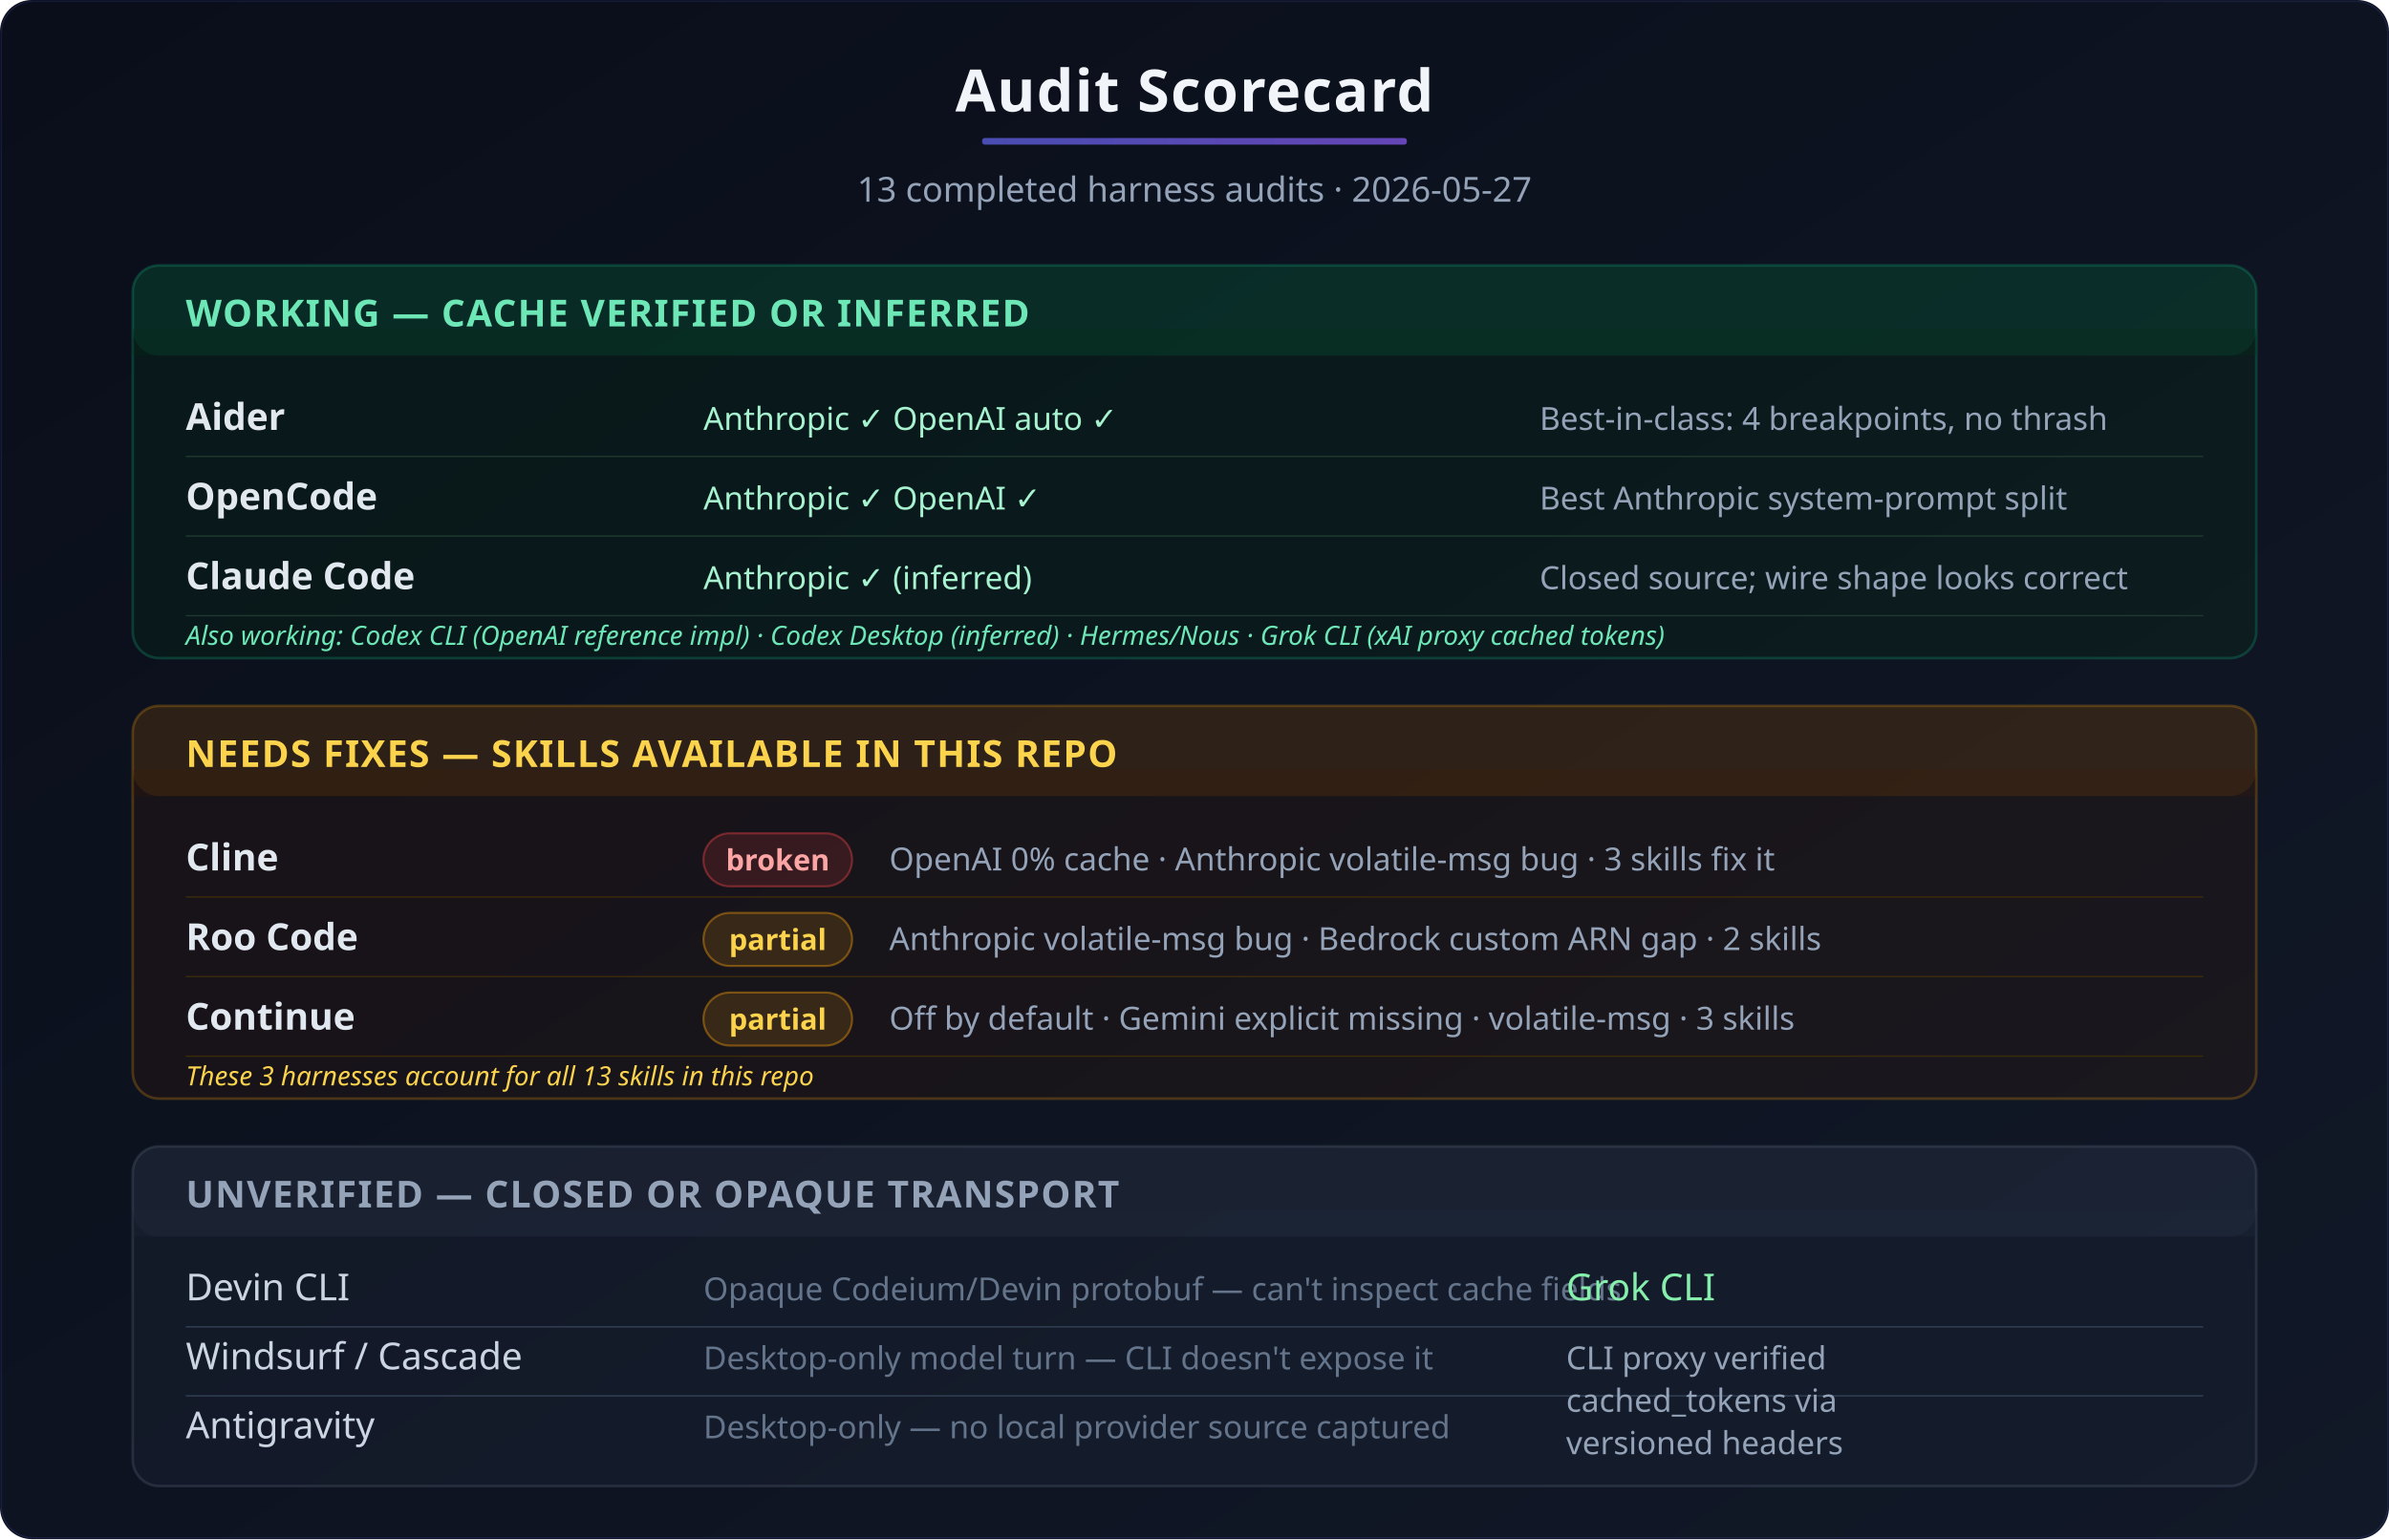
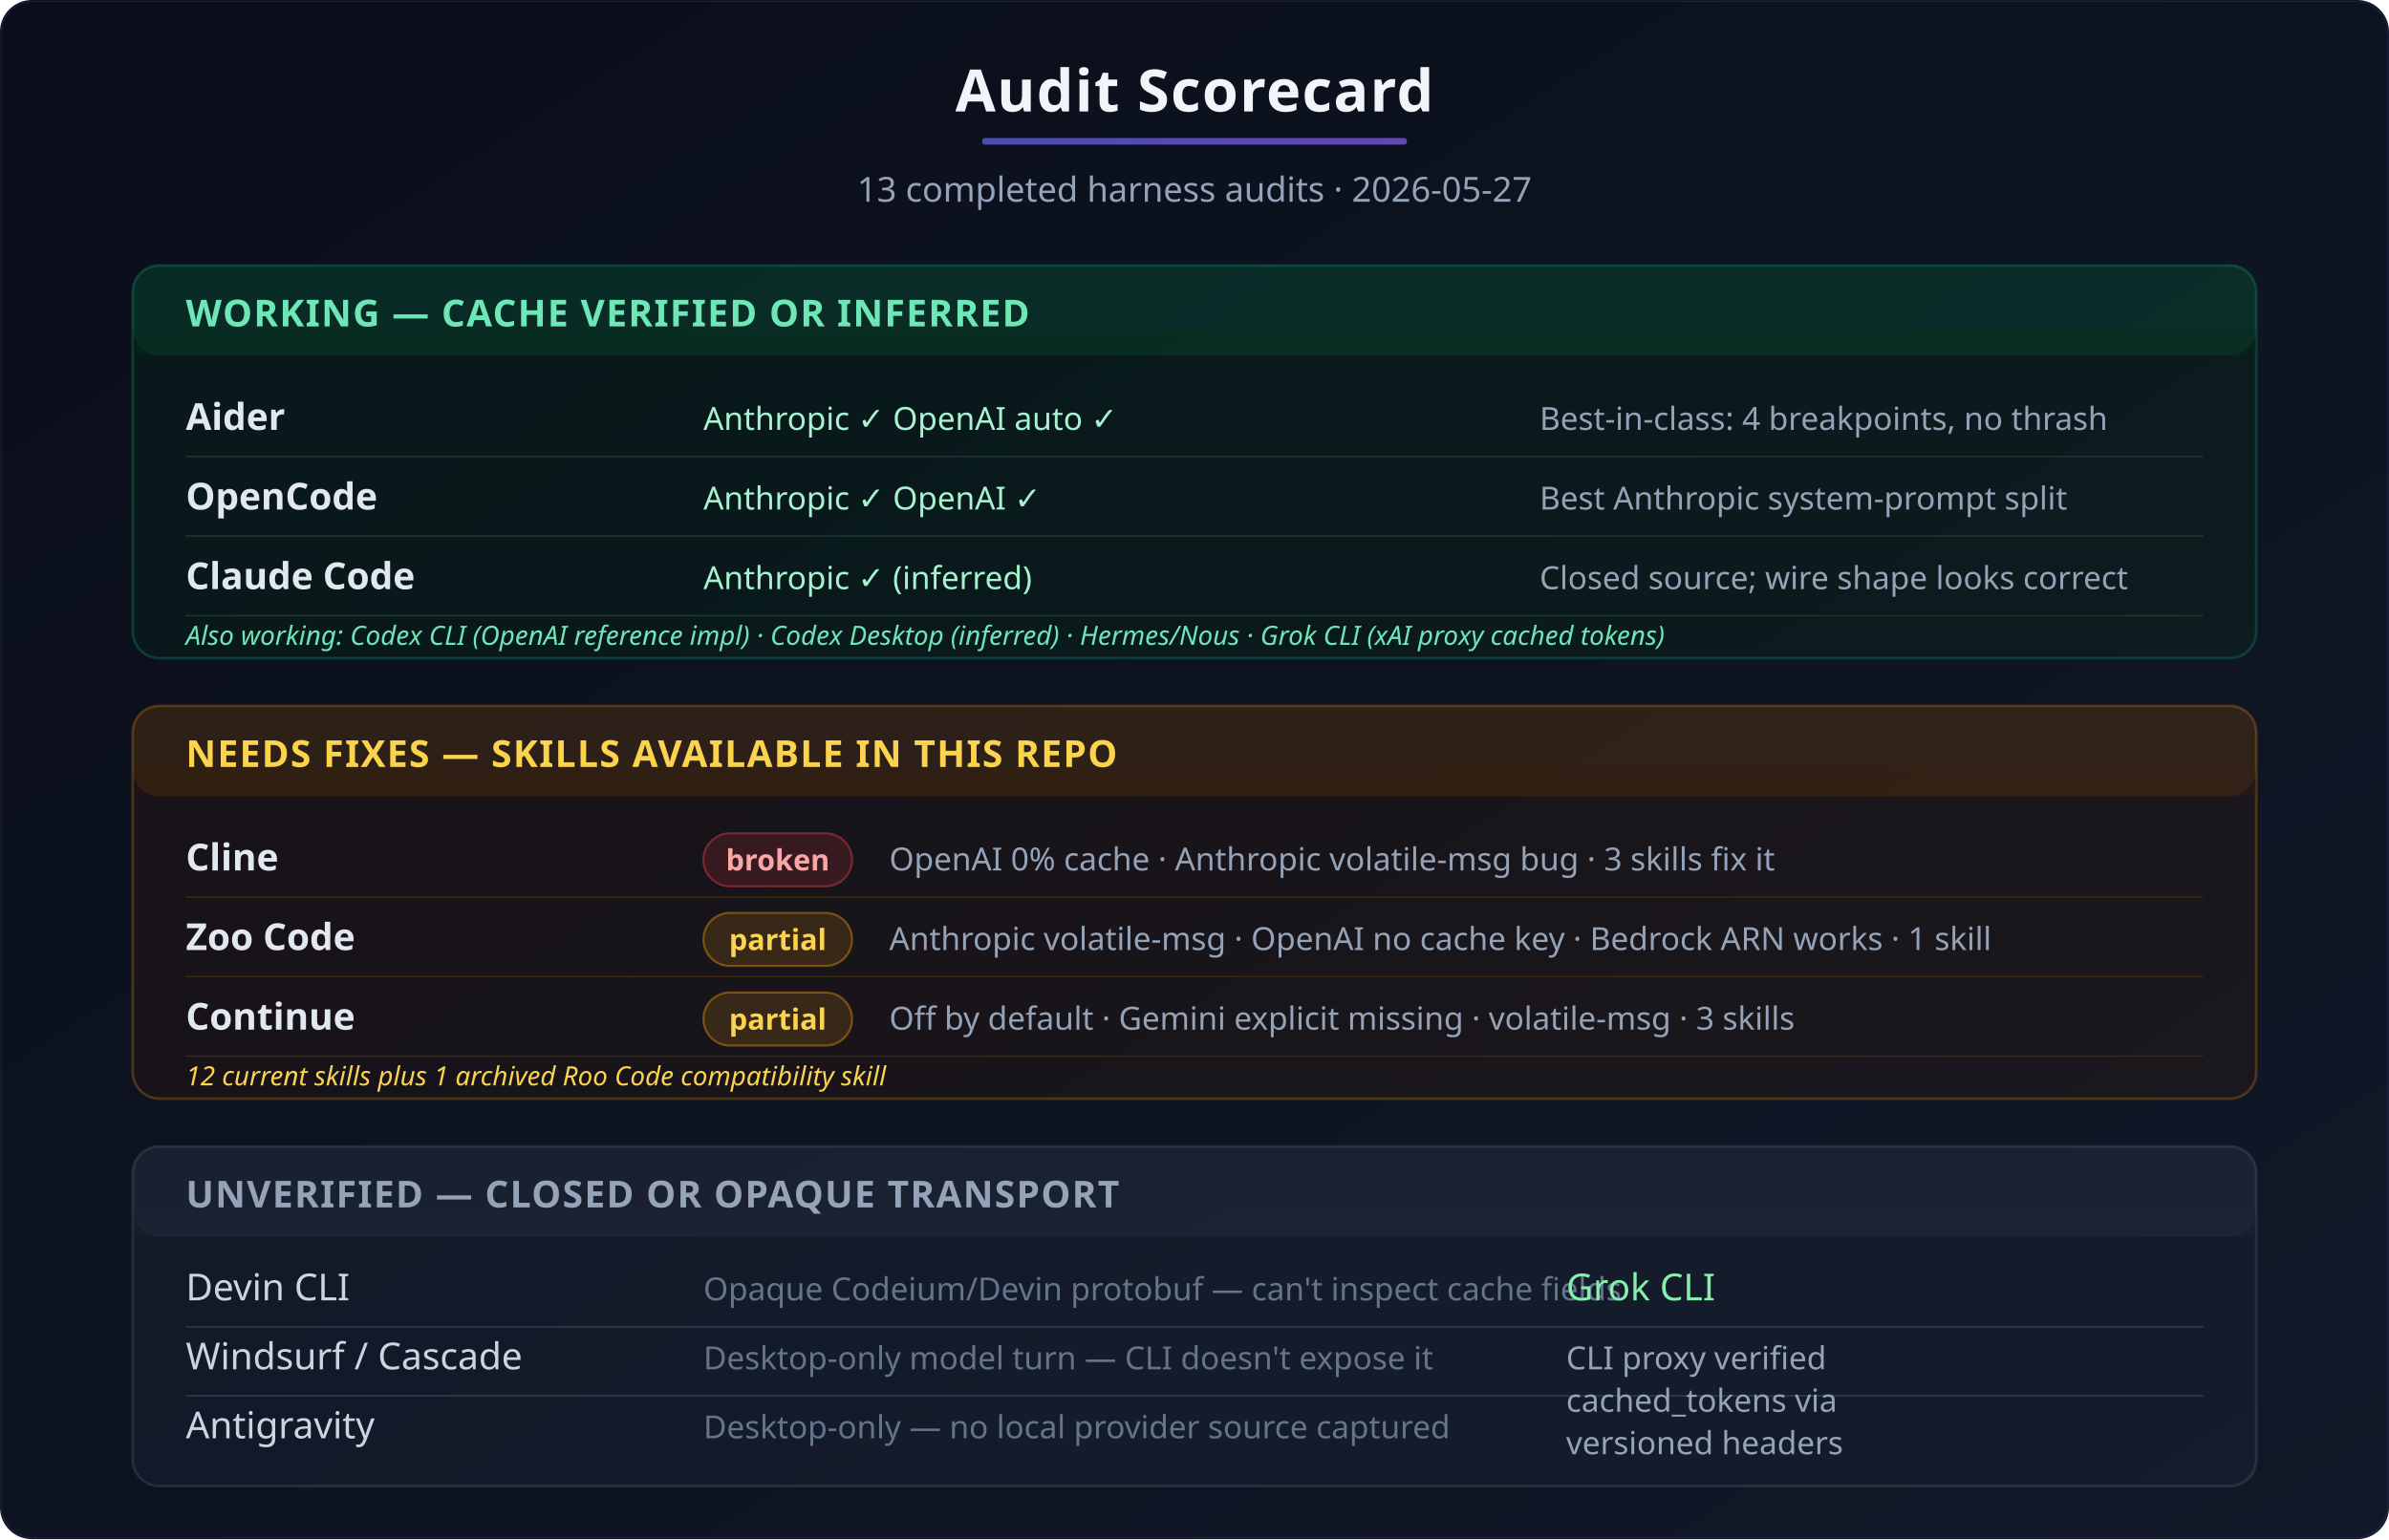
<svg xmlns="http://www.w3.org/2000/svg" viewBox="0 0 900 580" width="900" height="580">
  <defs>
    <linearGradient id="sc-bg" x1="0%" y1="0%" x2="100%" y2="100%">
      <stop offset="0%" stop-color="#0a0e1a" />
      <stop offset="100%" stop-color="#111827" />
    </linearGradient>
    <linearGradient id="sc-accent" x1="0%" y1="0%" x2="100%" y2="0%">
      <stop offset="0%" stop-color="#6366f1" />
      <stop offset="100%" stop-color="#8b5cf6" />
    </linearGradient>
  </defs>
  <rect width="900" height="580" rx="12" fill="url(#sc-bg)" />
  <text x="450" y="42" text-anchor="middle" font-family="'Segoe UI', system-ui, sans-serif" font-size="22" font-weight="700" fill="#f1f5f9" letter-spacing="0.5">Audit Scorecard</text>
  <rect x="370" y="52" width="160" height="2.5" rx="1" fill="url(#sc-accent)" opacity="0.7" />
  <text x="450" y="76" text-anchor="middle" font-family="'Segoe UI', system-ui, sans-serif" font-size="13" fill="#94a3b8">13 completed harness audits · 2026-05-27</text>
  <g transform="translate(50, 100)">
    <rect x="0" y="0" width="800" height="148" rx="10" fill="#052e16" fill-opacity="0.3" stroke="#10b981" stroke-width="1" stroke-opacity="0.25" />
    <rect x="0" y="0" width="800" height="34" rx="10" fill="#10b981" fill-opacity="0.12" />
    <rect x="0" y="24" width="800" height="10" fill="#052e16" fill-opacity="0.3" />
    <text x="20" y="23" font-family="'Segoe UI', system-ui, sans-serif" font-size="14" font-weight="700" fill="#6ee7b7" letter-spacing="0.5">WORKING — CACHE VERIFIED OR INFERRED</text>
    <text x="20" y="62" font-family="'Segoe UI', system-ui, sans-serif" font-size="14" font-weight="600" fill="#e2e8f0">Aider</text>
    <text x="215" y="62" font-family="'Segoe UI', system-ui, sans-serif" font-size="12" fill="#a7f3d0">Anthropic ✓  OpenAI auto ✓</text>
    <text x="530" y="62" font-family="'Segoe UI', system-ui, sans-serif" font-size="12" fill="#94a3b8">Best-in-class: 4 breakpoints, no thrash</text>
    <line x1="20" y1="72" x2="780" y2="72" stroke="#1e3a2f" stroke-width="0.5" />
    <text x="20" y="92" font-family="'Segoe UI', system-ui, sans-serif" font-size="14" font-weight="600" fill="#e2e8f0">OpenCode</text>
    <text x="215" y="92" font-family="'Segoe UI', system-ui, sans-serif" font-size="12" fill="#a7f3d0">Anthropic ✓  OpenAI ✓</text>
    <text x="530" y="92" font-family="'Segoe UI', system-ui, sans-serif" font-size="12" fill="#94a3b8">Best Anthropic system-prompt split</text>
    <line x1="20" y1="102" x2="780" y2="102" stroke="#1e3a2f" stroke-width="0.5" />
    <text x="20" y="122" font-family="'Segoe UI', system-ui, sans-serif" font-size="14" font-weight="600" fill="#e2e8f0">Claude Code</text>
    <text x="215" y="122" font-family="'Segoe UI', system-ui, sans-serif" font-size="12" fill="#a7f3d0">Anthropic ✓ (inferred)</text>
    <text x="530" y="122" font-family="'Segoe UI', system-ui, sans-serif" font-size="12" fill="#94a3b8">Closed source; wire shape looks correct</text>
    <line x1="20" y1="132" x2="780" y2="132" stroke="#1e3a2f" stroke-width="0.5" />
    <text x="20" y="143" font-family="'Segoe UI', system-ui, sans-serif" font-size="10" fill="#6ee7b7" font-style="italic">Also working: Codex CLI (OpenAI reference impl) · Codex Desktop (inferred) · Hermes/Nous · Grok CLI (xAI proxy cached tokens)</text>
  </g>
  <g transform="translate(50, 266)">
    <rect x="0" y="0" width="800" height="148" rx="10" fill="#451a03" fill-opacity="0.2" stroke="#f59e0b" stroke-width="1" stroke-opacity="0.25" />
    <rect x="0" y="0" width="800" height="34" rx="10" fill="#f59e0b" fill-opacity="0.1" />
    <rect x="0" y="24" width="800" height="10" fill="#451a03" fill-opacity="0.2" />
    <text x="20" y="23" font-family="'Segoe UI', system-ui, sans-serif" font-size="14" font-weight="700" fill="#fcd34d" letter-spacing="0.5">NEEDS FIXES — SKILLS AVAILABLE IN THIS REPO</text>
    <text x="20" y="62" font-family="'Segoe UI', system-ui, sans-serif" font-size="14" font-weight="600" fill="#e2e8f0">Cline</text>
    <rect x="215" y="48" width="56" height="20" rx="10" fill="#ef4444" fill-opacity="0.15" stroke="#ef4444" stroke-width="0.8" stroke-opacity="0.4" />
    <text x="243" y="62" text-anchor="middle" font-family="'Segoe UI', system-ui, sans-serif" font-size="11" font-weight="600" fill="#fca5a5">broken</text>
    <text x="285" y="62" font-family="'Segoe UI', system-ui, sans-serif" font-size="12" fill="#94a3b8">OpenAI 0% cache · Anthropic volatile-msg bug · 3 skills fix it</text>
    <line x1="20" y1="72" x2="780" y2="72" stroke="#3d2a0a" stroke-width="0.5" />
-     <text x="20" y="92" font-family="'Segoe UI', system-ui, sans-serif" font-size="14" font-weight="600" fill="#e2e8f0">Roo Code</text>
+     <text x="20" y="92" font-family="'Segoe UI', system-ui, sans-serif" font-size="14" font-weight="600" fill="#e2e8f0">Zoo Code</text>
    <rect x="215" y="78" width="56" height="20" rx="10" fill="#f59e0b" fill-opacity="0.15" stroke="#f59e0b" stroke-width="0.8" stroke-opacity="0.4" />
    <text x="243" y="92" text-anchor="middle" font-family="'Segoe UI', system-ui, sans-serif" font-size="11" font-weight="600" fill="#fcd34d">partial</text>
-     <text x="285" y="92" font-family="'Segoe UI', system-ui, sans-serif" font-size="12" fill="#94a3b8">Anthropic volatile-msg bug · Bedrock custom ARN gap · 2 skills</text>
+     <text x="285" y="92" font-family="'Segoe UI', system-ui, sans-serif" font-size="12" fill="#94a3b8">Anthropic volatile-msg · OpenAI no cache key · Bedrock ARN works · 1 skill</text>
    <line x1="20" y1="102" x2="780" y2="102" stroke="#3d2a0a" stroke-width="0.5" />
    <text x="20" y="122" font-family="'Segoe UI', system-ui, sans-serif" font-size="14" font-weight="600" fill="#e2e8f0">Continue</text>
    <rect x="215" y="108" width="56" height="20" rx="10" fill="#f59e0b" fill-opacity="0.15" stroke="#f59e0b" stroke-width="0.8" stroke-opacity="0.4" />
    <text x="243" y="122" text-anchor="middle" font-family="'Segoe UI', system-ui, sans-serif" font-size="11" font-weight="600" fill="#fcd34d">partial</text>
    <text x="285" y="122" font-family="'Segoe UI', system-ui, sans-serif" font-size="12" fill="#94a3b8">Off by default · Gemini explicit missing · volatile-msg · 3 skills</text>
    <line x1="20" y1="132" x2="780" y2="132" stroke="#3d2a0a" stroke-width="0.5" />
-     <text x="20" y="143" font-family="'Segoe UI', system-ui, sans-serif" font-size="10" fill="#fcd34d" font-style="italic">These 3 harnesses account for all 13 skills in this repo</text>
+     <text x="20" y="143" font-family="'Segoe UI', system-ui, sans-serif" font-size="10" fill="#fcd34d" font-style="italic">12 current skills plus 1 archived Roo Code compatibility skill</text>
  </g>
  <g transform="translate(50, 432)">
    <rect x="0" y="0" width="800" height="128" rx="10" fill="#1e293b" fill-opacity="0.3" stroke="#64748b" stroke-width="1" stroke-opacity="0.25" />
    <rect x="0" y="0" width="800" height="34" rx="10" fill="#64748b" fill-opacity="0.08" />
    <rect x="0" y="24" width="800" height="10" fill="#1e293b" fill-opacity="0.3" />
    <text x="20" y="23" font-family="'Segoe UI', system-ui, sans-serif" font-size="14" font-weight="700" fill="#94a3b8" letter-spacing="0.5">UNVERIFIED — CLOSED OR OPAQUE TRANSPORT</text>
    <text x="20" y="58" font-family="'Segoe UI', system-ui, sans-serif" font-size="14" font-weight="500" fill="#cbd5e1">Devin CLI</text>
    <text x="215" y="58" font-family="'Segoe UI', system-ui, sans-serif" font-size="12" fill="#64748b">Opaque Codeium/Devin protobuf — can't inspect cache fields</text>
    <line x1="20" y1="68" x2="780" y2="68" stroke="#334155" stroke-width="0.5" />
    <text x="20" y="84" font-family="'Segoe UI', system-ui, sans-serif" font-size="14" font-weight="500" fill="#cbd5e1">Windsurf / Cascade</text>
    <text x="215" y="84" font-family="'Segoe UI', system-ui, sans-serif" font-size="12" fill="#64748b">Desktop-only model turn — CLI doesn't expose it</text>
    <line x1="20" y1="94" x2="780" y2="94" stroke="#334155" stroke-width="0.5" />
    <text x="20" y="110" font-family="'Segoe UI', system-ui, sans-serif" font-size="14" font-weight="500" fill="#cbd5e1">Antigravity</text>
    <text x="215" y="110" font-family="'Segoe UI', system-ui, sans-serif" font-size="12" fill="#64748b">Desktop-only — no local provider source captured</text>
    <text x="540" y="58" font-family="'Segoe UI', system-ui, sans-serif" font-size="14" font-weight="500" fill="#86efac">Grok CLI</text>
    <text x="540" y="84" font-family="'Segoe UI', system-ui, sans-serif" font-size="12" fill="#94a3b8">CLI proxy verified</text>
    <text x="540" y="100" font-family="'Segoe UI', system-ui, sans-serif" font-size="12" fill="#94a3b8">cached_tokens via</text>
    <text x="540" y="116" font-family="'Segoe UI', system-ui, sans-serif" font-size="12" fill="#94a3b8">versioned headers</text>
  </g>
  <rect x="0.5" y="0.5" width="899" height="579" rx="12" fill="none" stroke="#6366f1" stroke-width="0.5" stroke-opacity="0.15" />
</svg>
